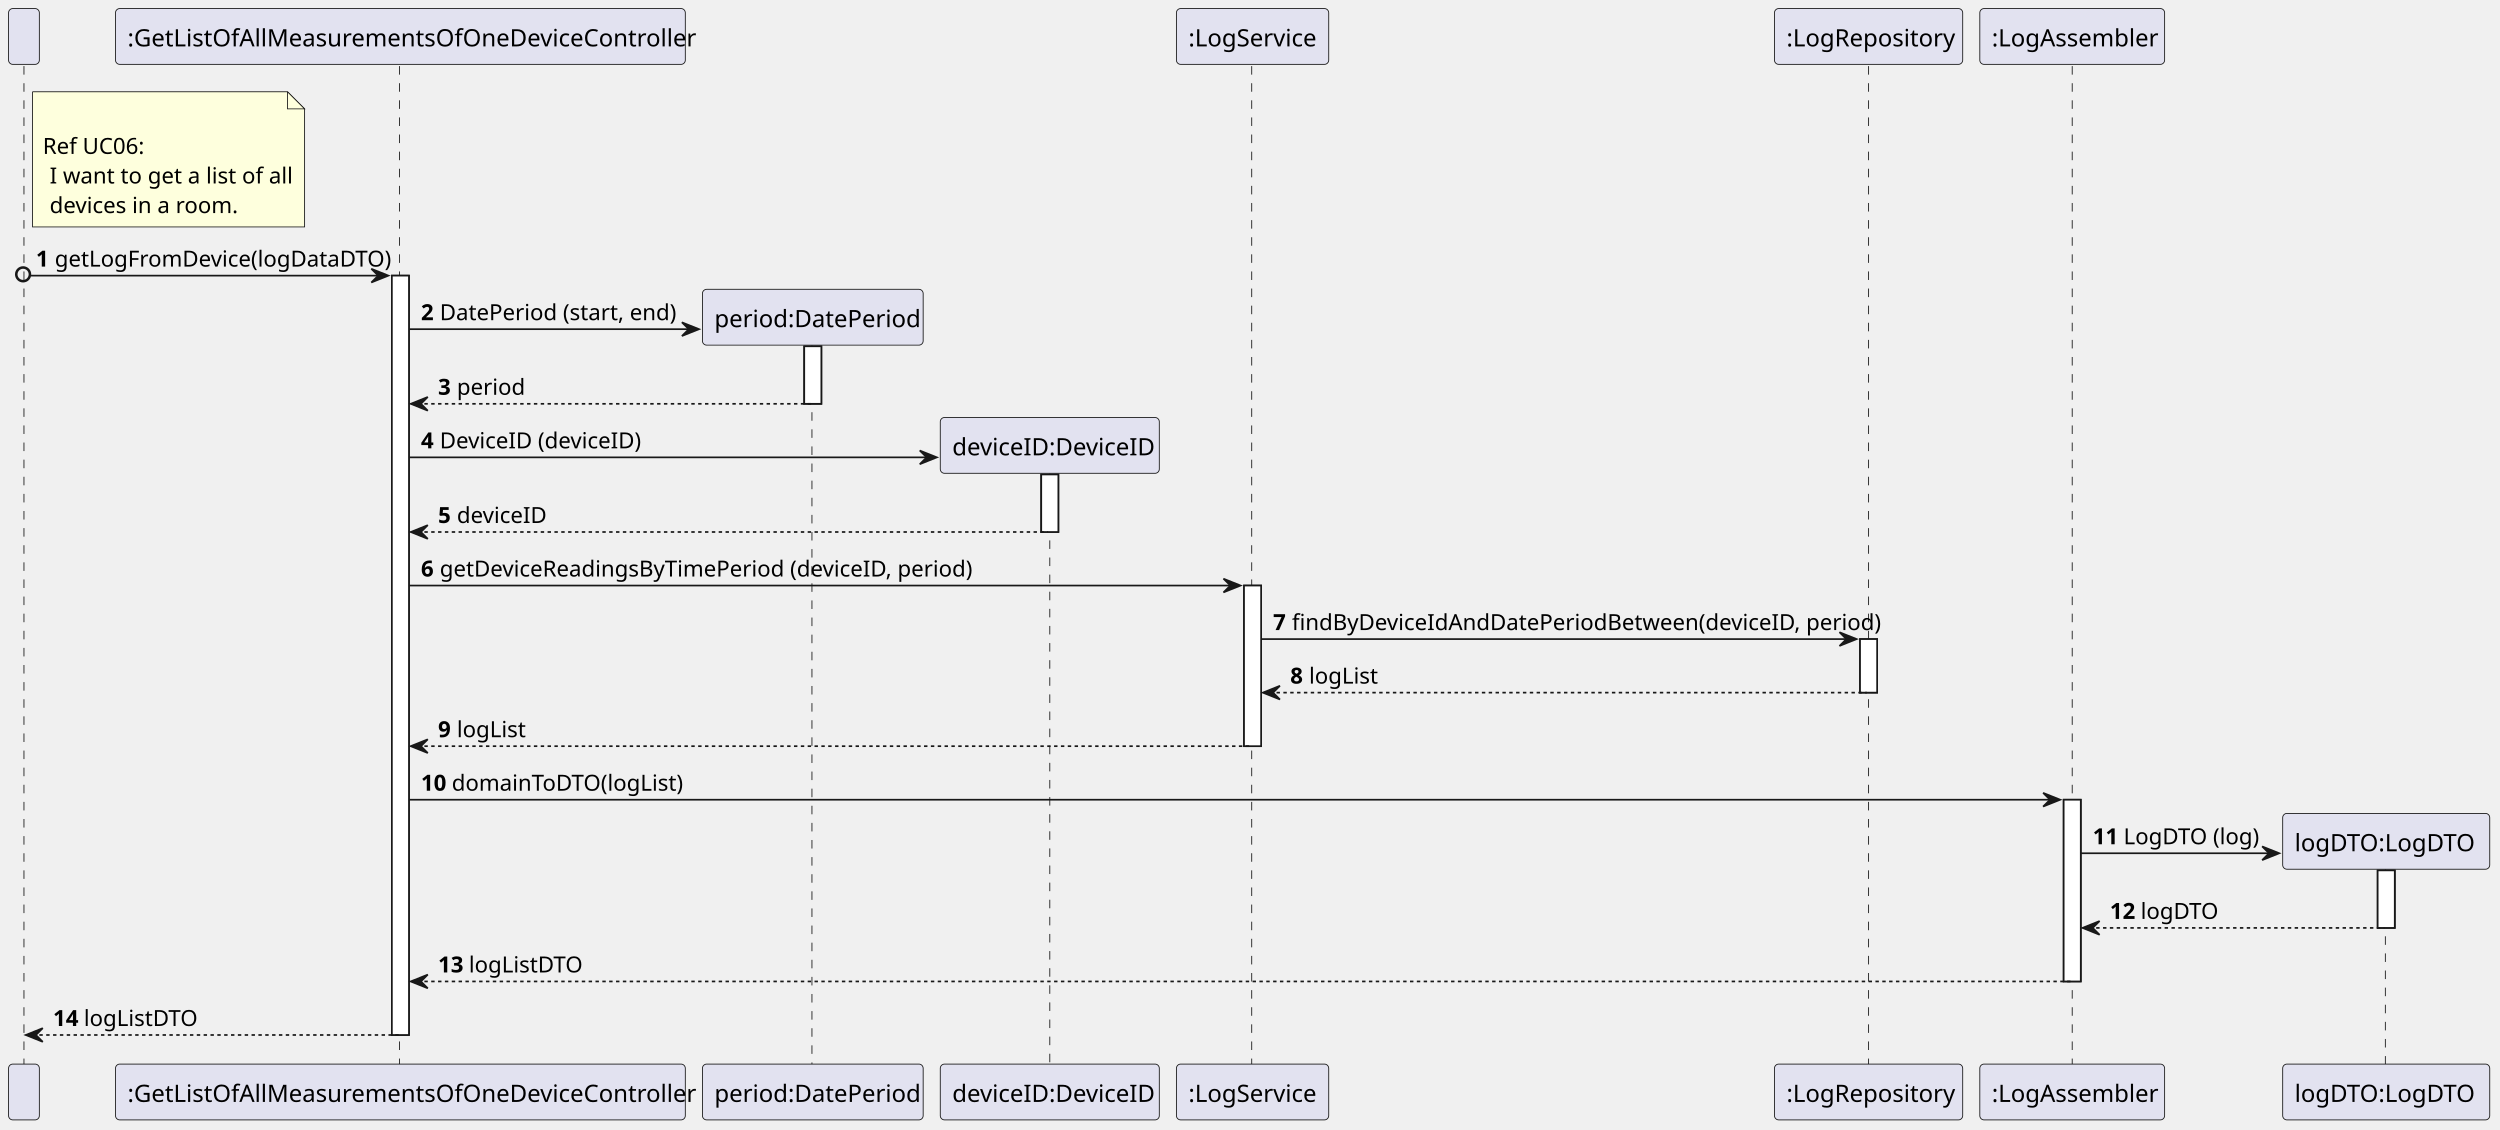
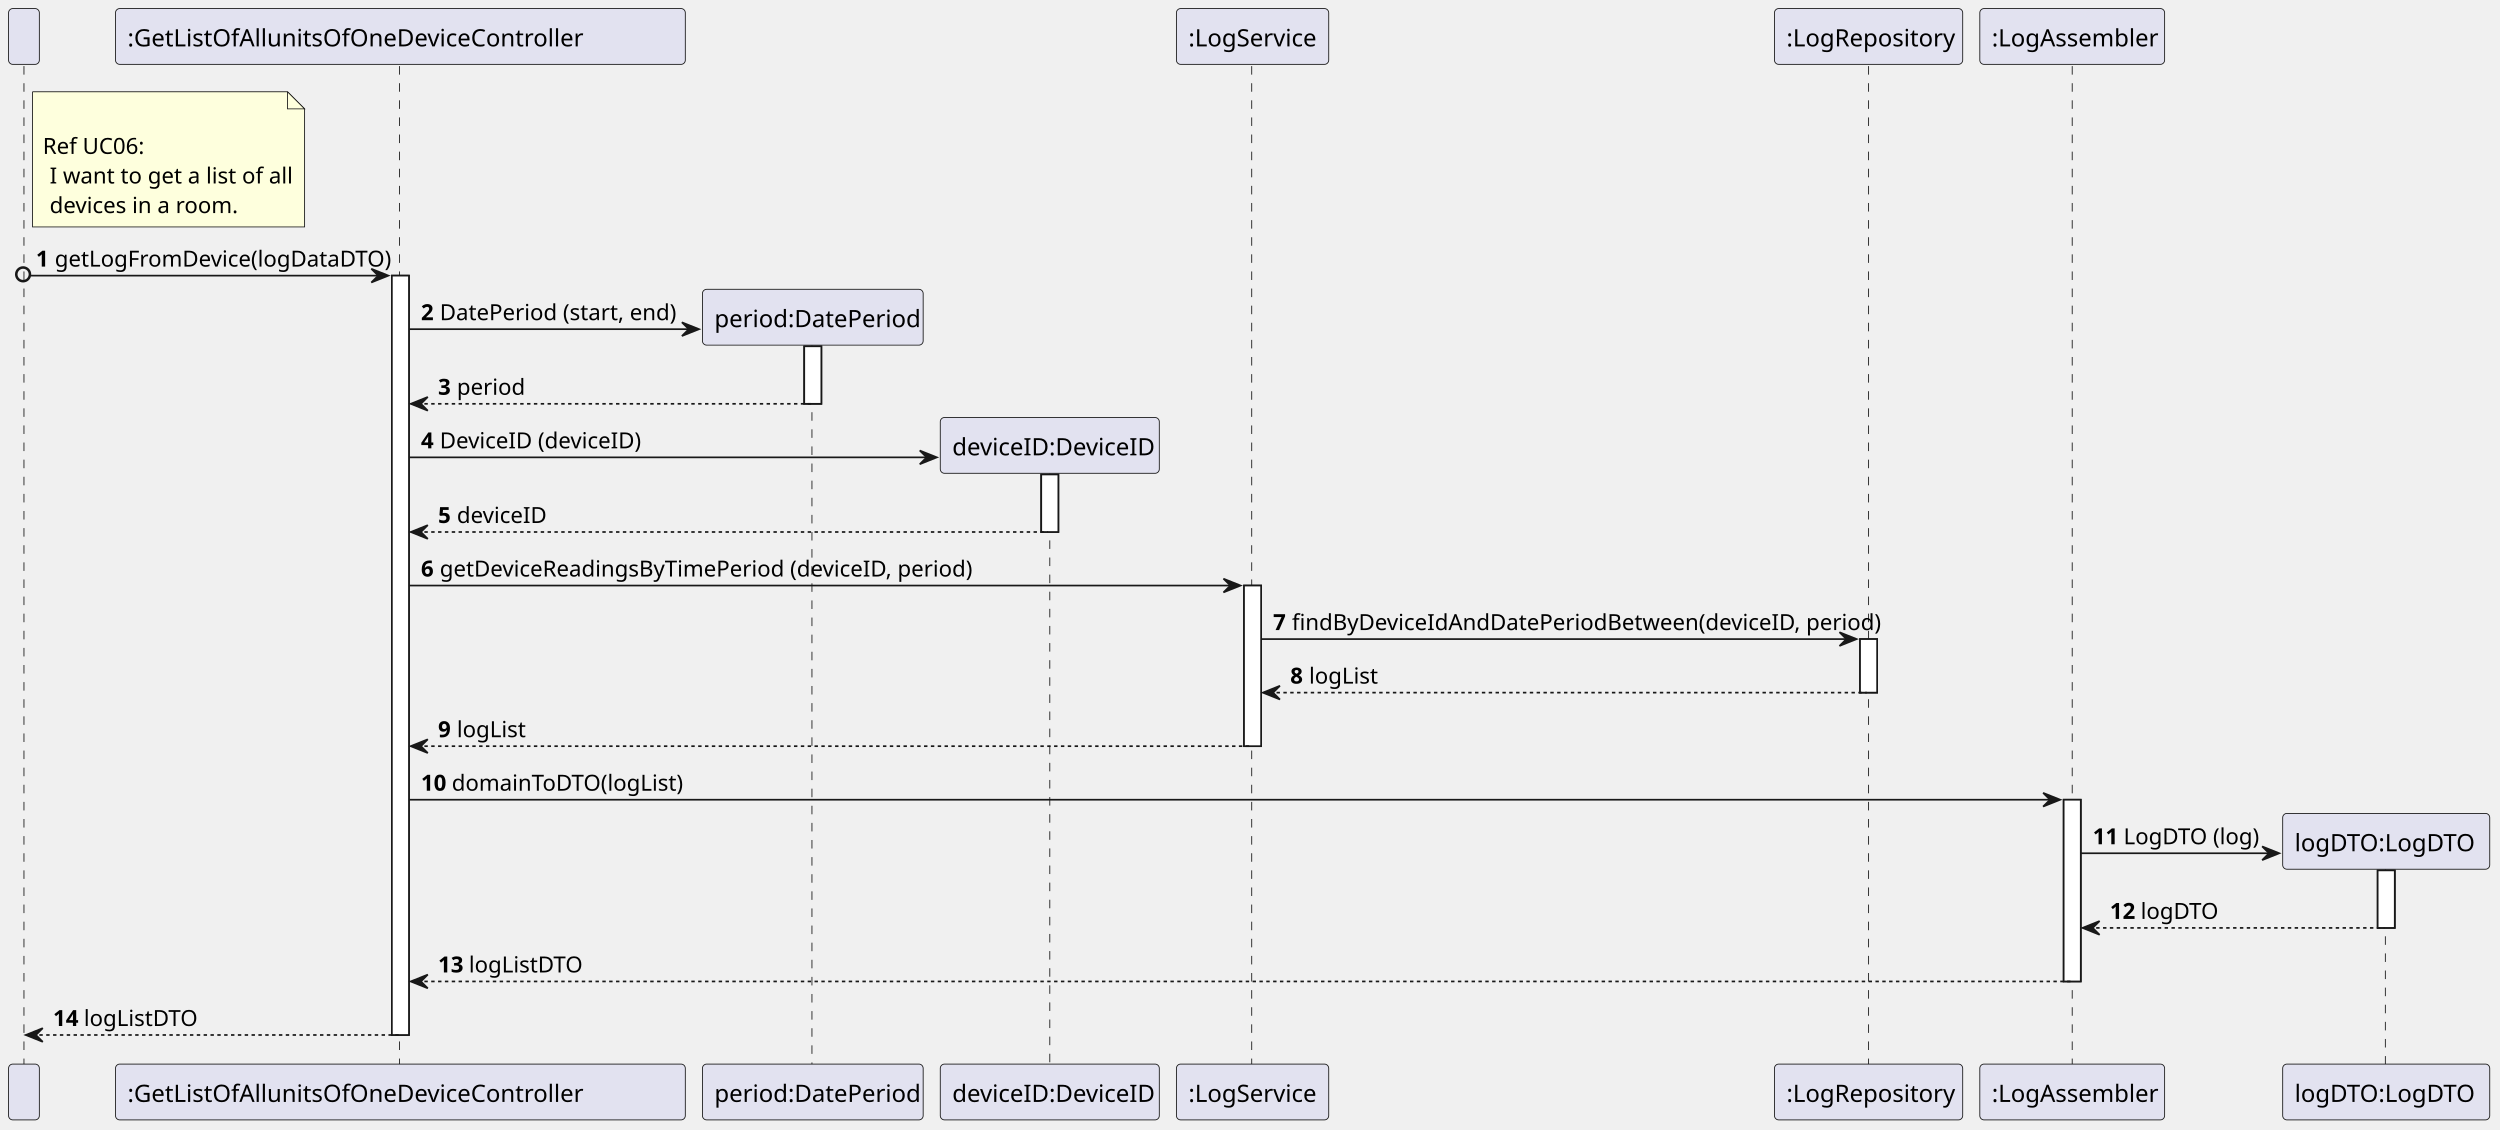
<svg xmlns="http://www.w3.org/2000/svg" contentStyleType="text/css" height="660px" preserveAspectRatio="none" style="width:1461px;height:660px;background:#FFFFFF;" version="1.1" viewBox="0 0 1461 660" width="1461px" zoomAndPan="magnify">
  <defs />
  <g>
    <rect fill="#FFFFFF" height="443.773" style="stroke:#181818;stroke-width:1.0;" width="10" x="229" y="161.076" />
    <rect fill="#FFFFFF" height="33.621" style="stroke:#181818;stroke-width:1.0;" width="10" x="470" y="202.367" />
    <rect fill="#FFFFFF" height="33.621" style="stroke:#181818;stroke-width:1.0;" width="10" x="608.5" y="277.279" />
    <rect fill="#FFFFFF" height="93.873" style="stroke:#181818;stroke-width:1.0;" width="10" x="727" y="342.191" />
    <rect fill="#FFFFFF" height="31.291" style="stroke:#181818;stroke-width:1.0;" width="10" x="1087" y="373.482" />
    <rect fill="#FFFFFF" height="106.203" style="stroke:#181818;stroke-width:1.0;" width="10" x="1206" y="467.356" />
    <rect fill="#FFFFFF" height="33.621" style="stroke:#181818;stroke-width:1.0;" width="10" x="1389.5" y="508.647" />
    <line style="stroke:#181818;stroke-width:0.5;stroke-dasharray:5.0,5.0;" x1="14" x2="14" y1="38.621" y2="622.85" />
    <line style="stroke:#181818;stroke-width:0.5;stroke-dasharray:5.0,5.0;" x1="233.5" x2="233.5" y1="38.621" y2="622.85" />
    <line style="stroke:#181818;stroke-width:0.5;stroke-dasharray:5.0,5.0;" x1="474.5" x2="474.5" y1="200.887" y2="622.85" />
    <line style="stroke:#181818;stroke-width:0.5;stroke-dasharray:5.0,5.0;" x1="613.5" x2="613.5" y1="275.799" y2="622.85" />
    <line style="stroke:#181818;stroke-width:0.5;stroke-dasharray:5.0,5.0;" x1="731.5" x2="731.5" y1="38.621" y2="622.85" />
    <line style="stroke:#181818;stroke-width:0.5;stroke-dasharray:5.0,5.0;" x1="1092" x2="1092" y1="38.621" y2="622.85" />
    <line style="stroke:#181818;stroke-width:0.5;stroke-dasharray:5.0,5.0;" x1="1211" x2="1211" y1="38.621" y2="622.85" />
    <line style="stroke:#181818;stroke-width:0.5;stroke-dasharray:5.0,5.0;" x1="1394" x2="1394" y1="507.166" y2="622.85" />
    <rect fill="#E2E2F0" height="32.621" rx="2.5" ry="2.5" style="stroke:#181818;stroke-width:0.5;" width="18" x="5" y="5" />
-     <text fill="#000000" font-family="sans-serif" font-size="14" lengthAdjust="spacing" textLength="4" x="12" y="27.107"> </text>
+     <text fill="#000000" font-family="sans-serif" font-size="14" lengthAdjust="spacing" textLength="4" x="12" y="27.107"> 
+         </text>
    <rect fill="#E2E2F0" height="32.621" rx="2.5" ry="2.5" style="stroke:#181818;stroke-width:0.5;" width="18" x="5" y="621.85" />
-     <text fill="#000000" font-family="sans-serif" font-size="14" lengthAdjust="spacing" textLength="4" x="12" y="643.957"> </text>
+     <text fill="#000000" font-family="sans-serif" font-size="14" lengthAdjust="spacing" textLength="4" x="12" y="643.957"> 
+         </text>
    <rect fill="#E2E2F0" height="32.621" rx="2.5" ry="2.5" style="stroke:#181818;stroke-width:0.5;" width="333" x="67.5" y="5" />
-     <text fill="#000000" font-family="sans-serif" font-size="14" lengthAdjust="spacing" textLength="319" x="74.5" y="27.107">:GetListOfAllMeasurementsOfOneDeviceController</text>
+     <text fill="#000000" font-family="sans-serif" font-size="14" lengthAdjust="spacing" textLength="319" x="74.5" y="27.107">:GetListOfAllunitsOfOneDeviceController
+         </text>
    <rect fill="#E2E2F0" height="32.621" rx="2.5" ry="2.5" style="stroke:#181818;stroke-width:0.5;" width="333" x="67.5" y="621.85" />
-     <text fill="#000000" font-family="sans-serif" font-size="14" lengthAdjust="spacing" textLength="319" x="74.5" y="643.957">:GetListOfAllMeasurementsOfOneDeviceController</text>
+     <text fill="#000000" font-family="sans-serif" font-size="14" lengthAdjust="spacing" textLength="319" x="74.5" y="643.957">:GetListOfAllunitsOfOneDeviceController
+         </text>
    <rect fill="#E2E2F0" height="32.621" rx="2.5" ry="2.5" style="stroke:#181818;stroke-width:0.5;" width="129" x="410.5" y="621.85" />
-     <text fill="#000000" font-family="sans-serif" font-size="14" lengthAdjust="spacing" textLength="115" x="417.5" y="643.957">period:DatePeriod</text>
+     <text fill="#000000" font-family="sans-serif" font-size="14" lengthAdjust="spacing" textLength="115" x="417.5" y="643.957">period:DatePeriod
+         </text>
    <rect fill="#E2E2F0" height="32.621" rx="2.5" ry="2.5" style="stroke:#181818;stroke-width:0.5;" width="128" x="549.5" y="621.85" />
-     <text fill="#000000" font-family="sans-serif" font-size="14" lengthAdjust="spacing" textLength="114" x="556.5" y="643.957">deviceID:DeviceID</text>
+     <text fill="#000000" font-family="sans-serif" font-size="14" lengthAdjust="spacing" textLength="114" x="556.5" y="643.957">deviceID:DeviceID
+         </text>
    <rect fill="#E2E2F0" height="32.621" rx="2.5" ry="2.5" style="stroke:#181818;stroke-width:0.5;" width="89" x="687.5" y="5" />
-     <text fill="#000000" font-family="sans-serif" font-size="14" lengthAdjust="spacing" textLength="75" x="694.5" y="27.107">:LogService</text>
+     <text fill="#000000" font-family="sans-serif" font-size="14" lengthAdjust="spacing" textLength="75" x="694.5" y="27.107">:LogService
+         </text>
    <rect fill="#E2E2F0" height="32.621" rx="2.5" ry="2.5" style="stroke:#181818;stroke-width:0.5;" width="89" x="687.5" y="621.85" />
-     <text fill="#000000" font-family="sans-serif" font-size="14" lengthAdjust="spacing" textLength="75" x="694.5" y="643.957">:LogService</text>
+     <text fill="#000000" font-family="sans-serif" font-size="14" lengthAdjust="spacing" textLength="75" x="694.5" y="643.957">:LogService
+         </text>
    <rect fill="#E2E2F0" height="32.621" rx="2.5" ry="2.5" style="stroke:#181818;stroke-width:0.5;" width="110" x="1037" y="5" />
-     <text fill="#000000" font-family="sans-serif" font-size="14" lengthAdjust="spacing" textLength="96" x="1044" y="27.107">:LogRepository</text>
+     <text fill="#000000" font-family="sans-serif" font-size="14" lengthAdjust="spacing" textLength="96" x="1044" y="27.107">:LogRepository
+         </text>
    <rect fill="#E2E2F0" height="32.621" rx="2.5" ry="2.5" style="stroke:#181818;stroke-width:0.5;" width="110" x="1037" y="621.85" />
-     <text fill="#000000" font-family="sans-serif" font-size="14" lengthAdjust="spacing" textLength="96" x="1044" y="643.957">:LogRepository</text>
+     <text fill="#000000" font-family="sans-serif" font-size="14" lengthAdjust="spacing" textLength="96" x="1044" y="643.957">:LogRepository
+         </text>
    <rect fill="#E2E2F0" height="32.621" rx="2.5" ry="2.5" style="stroke:#181818;stroke-width:0.5;" width="108" x="1157" y="5" />
-     <text fill="#000000" font-family="sans-serif" font-size="14" lengthAdjust="spacing" textLength="94" x="1164" y="27.107">:LogAssembler</text>
+     <text fill="#000000" font-family="sans-serif" font-size="14" lengthAdjust="spacing" textLength="94" x="1164" y="27.107">:LogAssembler
+         </text>
    <rect fill="#E2E2F0" height="32.621" rx="2.5" ry="2.5" style="stroke:#181818;stroke-width:0.5;" width="108" x="1157" y="621.85" />
-     <text fill="#000000" font-family="sans-serif" font-size="14" lengthAdjust="spacing" textLength="94" x="1164" y="643.957">:LogAssembler</text>
+     <text fill="#000000" font-family="sans-serif" font-size="14" lengthAdjust="spacing" textLength="94" x="1164" y="643.957">:LogAssembler
+         </text>
    <rect fill="#E2E2F0" height="32.621" rx="2.5" ry="2.5" style="stroke:#181818;stroke-width:0.5;" width="121" x="1334" y="621.85" />
-     <text fill="#000000" font-family="sans-serif" font-size="14" lengthAdjust="spacing" textLength="107" x="1341" y="643.957">logDTO:LogDTO</text>
+     <text fill="#000000" font-family="sans-serif" font-size="14" lengthAdjust="spacing" textLength="107" x="1341" y="643.957">logDTO:LogDTO
+         </text>
    <rect fill="#FFFFFF" height="443.773" style="stroke:#181818;stroke-width:1.0;" width="10" x="229" y="161.076" />
    <rect fill="#FFFFFF" height="33.621" style="stroke:#181818;stroke-width:1.0;" width="10" x="470" y="202.367" />
    <rect fill="#FFFFFF" height="33.621" style="stroke:#181818;stroke-width:1.0;" width="10" x="608.5" y="277.279" />
    <rect fill="#FFFFFF" height="93.873" style="stroke:#181818;stroke-width:1.0;" width="10" x="727" y="342.191" />
    <rect fill="#FFFFFF" height="31.291" style="stroke:#181818;stroke-width:1.0;" width="10" x="1087" y="373.482" />
    <rect fill="#FFFFFF" height="106.203" style="stroke:#181818;stroke-width:1.0;" width="10" x="1206" y="467.356" />
    <rect fill="#FFFFFF" height="33.621" style="stroke:#181818;stroke-width:1.0;" width="10" x="1389.5" y="508.647" />
    <path d="M19,53.621 L19,132.621 L178,132.621 L178,63.621 L168,53.621 L19,53.621 " fill="#FEFFDD" style="stroke:#181818;stroke-width:0.5;" />
    <path d="M168,53.621 L168,63.621 L178,63.621 L168,53.621 " fill="#FEFFDD" style="stroke:#181818;stroke-width:0.5;" />
-     <text fill="#000000" font-family="sans-serif" font-size="13" lengthAdjust="spacing" textLength="4" x="25" y="72.649"> </text>
-     <text fill="#000000" font-family="sans-serif" font-size="13" lengthAdjust="spacing" textLength="59" x="25" y="89.94">Ref UC06:</text>
-     <text fill="#000000" font-family="sans-serif" font-size="13" lengthAdjust="spacing" textLength="134" x="29" y="107.231">I want to get a list of all</text>
-     <text fill="#000000" font-family="sans-serif" font-size="13" lengthAdjust="spacing" textLength="105" x="29" y="124.522">devices in a room.</text>
+     <text fill="#000000" font-family="sans-serif" font-size="13" lengthAdjust="spacing" textLength="4" x="25" y="72.649"> 
+         </text>
+     <text fill="#000000" font-family="sans-serif" font-size="13" lengthAdjust="spacing" textLength="59" x="25" y="89.94">Ref UC06:
+         </text>
+     <text fill="#000000" font-family="sans-serif" font-size="13" lengthAdjust="spacing" textLength="134" x="29" y="107.231">I want to get a list of all
+         </text>
+     <text fill="#000000" font-family="sans-serif" font-size="13" lengthAdjust="spacing" textLength="105" x="29" y="124.522">devices in a room.
+         </text>
    <ellipse cx="13.5" cy="160.326" fill="none" rx="4" ry="4" style="stroke:#181818;stroke-width:1.5;" />
    <polygon fill="#181818" points="217,157.076,227,161.076,217,165.076,221,161.076" style="stroke:#181818;stroke-width:1.0;" />
    <line style="stroke:#181818;stroke-width:1.0;" x1="18" x2="223" y1="161.076" y2="161.076" />
-     <text fill="#000000" font-family="sans-serif" font-size="13" font-weight="bold" lengthAdjust="spacing" textLength="7" x="21" y="155.814">1</text>
-     <text fill="#000000" font-family="sans-serif" font-size="13" lengthAdjust="spacing" textLength="185" x="32" y="155.814">getLogFromDevice(logDataDTO)</text>
+     <text fill="#000000" font-family="sans-serif" font-size="13" font-weight="bold" lengthAdjust="spacing" textLength="7" x="21" y="155.814">1
+         </text>
+     <text fill="#000000" font-family="sans-serif" font-size="13" lengthAdjust="spacing" textLength="185" x="32" y="155.814">getLogFromDevice(logDataDTO)
+         </text>
    <polygon fill="#181818" points="398.5,188.367,408.5,192.367,398.5,196.367,402.5,192.367" style="stroke:#181818;stroke-width:1.0;" />
    <line style="stroke:#181818;stroke-width:1.0;" x1="239" x2="404.5" y1="192.367" y2="192.367" />
-     <text fill="#000000" font-family="sans-serif" font-size="13" font-weight="bold" lengthAdjust="spacing" textLength="7" x="246" y="187.105">2</text>
-     <text fill="#000000" font-family="sans-serif" font-size="13" lengthAdjust="spacing" textLength="131" x="257" y="187.105">DatePeriod (start, end)</text>
+     <text fill="#000000" font-family="sans-serif" font-size="13" font-weight="bold" lengthAdjust="spacing" textLength="7" x="246" y="187.105">2
+         </text>
+     <text fill="#000000" font-family="sans-serif" font-size="13" lengthAdjust="spacing" textLength="131" x="257" y="187.105">DatePeriod (start, end)
+         </text>
    <rect fill="#E2E2F0" height="32.621" rx="2.5" ry="2.5" style="stroke:#181818;stroke-width:0.5;" width="129" x="410.5" y="169.076" />
-     <text fill="#000000" font-family="sans-serif" font-size="14" lengthAdjust="spacing" textLength="115" x="417.5" y="191.184">period:DatePeriod</text>
+     <text fill="#000000" font-family="sans-serif" font-size="14" lengthAdjust="spacing" textLength="115" x="417.5" y="191.184">period:DatePeriod
+         </text>
    <polygon fill="#181818" points="250,231.988,240,235.988,250,239.988,246,235.988" style="stroke:#181818;stroke-width:1.0;" />
    <line style="stroke:#181818;stroke-width:1.0;stroke-dasharray:2.0,2.0;" x1="244" x2="474" y1="235.988" y2="235.988" />
-     <text fill="#000000" font-family="sans-serif" font-size="13" font-weight="bold" lengthAdjust="spacing" textLength="7" x="256" y="230.726">3</text>
-     <text fill="#000000" font-family="sans-serif" font-size="13" lengthAdjust="spacing" textLength="35" x="267" y="230.726">period</text>
+     <text fill="#000000" font-family="sans-serif" font-size="13" font-weight="bold" lengthAdjust="spacing" textLength="7" x="256" y="230.726">3
+         </text>
+     <text fill="#000000" font-family="sans-serif" font-size="13" lengthAdjust="spacing" textLength="35" x="267" y="230.726">period
+         </text>
    <polygon fill="#181818" points="537.5,263.279,547.5,267.279,537.5,271.279,541.5,267.279" style="stroke:#181818;stroke-width:1.0;" />
    <line style="stroke:#181818;stroke-width:1.0;" x1="239" x2="543.5" y1="267.279" y2="267.279" />
-     <text fill="#000000" font-family="sans-serif" font-size="13" font-weight="bold" lengthAdjust="spacing" textLength="7" x="246" y="262.017">4</text>
-     <text fill="#000000" font-family="sans-serif" font-size="13" lengthAdjust="spacing" textLength="110" x="257" y="262.017">DeviceID (deviceID)</text>
+     <text fill="#000000" font-family="sans-serif" font-size="13" font-weight="bold" lengthAdjust="spacing" textLength="7" x="246" y="262.017">4
+         </text>
+     <text fill="#000000" font-family="sans-serif" font-size="13" lengthAdjust="spacing" textLength="110" x="257" y="262.017">DeviceID (deviceID)
+         </text>
    <rect fill="#E2E2F0" height="32.621" rx="2.5" ry="2.5" style="stroke:#181818;stroke-width:0.5;" width="128" x="549.5" y="243.988" />
-     <text fill="#000000" font-family="sans-serif" font-size="14" lengthAdjust="spacing" textLength="114" x="556.5" y="266.096">deviceID:DeviceID</text>
+     <text fill="#000000" font-family="sans-serif" font-size="14" lengthAdjust="spacing" textLength="114" x="556.5" y="266.096">deviceID:DeviceID
+         </text>
    <polygon fill="#181818" points="250,306.9,240,310.9,250,314.9,246,310.9" style="stroke:#181818;stroke-width:1.0;" />
    <line style="stroke:#181818;stroke-width:1.0;stroke-dasharray:2.0,2.0;" x1="244" x2="612.5" y1="310.9" y2="310.9" />
-     <text fill="#000000" font-family="sans-serif" font-size="13" font-weight="bold" lengthAdjust="spacing" textLength="7" x="256" y="305.638">5</text>
-     <text fill="#000000" font-family="sans-serif" font-size="13" lengthAdjust="spacing" textLength="48" x="267" y="305.638">deviceID</text>
+     <text fill="#000000" font-family="sans-serif" font-size="13" font-weight="bold" lengthAdjust="spacing" textLength="7" x="256" y="305.638">5
+         </text>
+     <text fill="#000000" font-family="sans-serif" font-size="13" lengthAdjust="spacing" textLength="48" x="267" y="305.638">deviceID
+         </text>
    <polygon fill="#181818" points="715,338.191,725,342.191,715,346.191,719,342.191" style="stroke:#181818;stroke-width:1.0;" />
    <line style="stroke:#181818;stroke-width:1.0;" x1="239" x2="721" y1="342.191" y2="342.191" />
-     <text fill="#000000" font-family="sans-serif" font-size="13" font-weight="bold" lengthAdjust="spacing" textLength="7" x="246" y="336.929">6</text>
-     <text fill="#000000" font-family="sans-serif" font-size="13" lengthAdjust="spacing" textLength="294" x="257" y="336.929">getDeviceReadingsByTimePeriod (deviceID, period)</text>
+     <text fill="#000000" font-family="sans-serif" font-size="13" font-weight="bold" lengthAdjust="spacing" textLength="7" x="246" y="336.929">6
+         </text>
+     <text fill="#000000" font-family="sans-serif" font-size="13" lengthAdjust="spacing" textLength="294" x="257" y="336.929">getDeviceReadingsByTimePeriod (deviceID, period)
+         </text>
    <polygon fill="#181818" points="1075,369.482,1085,373.482,1075,377.482,1079,373.482" style="stroke:#181818;stroke-width:1.0;" />
    <line style="stroke:#181818;stroke-width:1.0;" x1="737" x2="1081" y1="373.482" y2="373.482" />
-     <text fill="#000000" font-family="sans-serif" font-size="13" font-weight="bold" lengthAdjust="spacing" textLength="7" x="744" y="368.22">7</text>
-     <text fill="#000000" font-family="sans-serif" font-size="13" lengthAdjust="spacing" textLength="320" x="755" y="368.22">findByDeviceIdAndDatePeriodBetween(deviceID, period)</text>
+     <text fill="#000000" font-family="sans-serif" font-size="13" font-weight="bold" lengthAdjust="spacing" textLength="7" x="744" y="368.22">7
+         </text>
+     <text fill="#000000" font-family="sans-serif" font-size="13" lengthAdjust="spacing" textLength="320" x="755" y="368.22">findByDeviceIdAndDatePeriodBetween(deviceID, period)
+         </text>
    <polygon fill="#181818" points="748,400.773,738,404.773,748,408.773,744,404.773" style="stroke:#181818;stroke-width:1.0;" />
    <line style="stroke:#181818;stroke-width:1.0;stroke-dasharray:2.0,2.0;" x1="742" x2="1091" y1="404.773" y2="404.773" />
-     <text fill="#000000" font-family="sans-serif" font-size="13" font-weight="bold" lengthAdjust="spacing" textLength="7" x="754" y="399.511">8</text>
-     <text fill="#000000" font-family="sans-serif" font-size="13" lengthAdjust="spacing" textLength="38" x="765" y="399.511">logList</text>
+     <text fill="#000000" font-family="sans-serif" font-size="13" font-weight="bold" lengthAdjust="spacing" textLength="7" x="754" y="399.511">8
+         </text>
+     <text fill="#000000" font-family="sans-serif" font-size="13" lengthAdjust="spacing" textLength="38" x="765" y="399.511">logList
+         </text>
    <polygon fill="#181818" points="250,432.065,240,436.065,250,440.065,246,436.065" style="stroke:#181818;stroke-width:1.0;" />
    <line style="stroke:#181818;stroke-width:1.0;stroke-dasharray:2.0,2.0;" x1="244" x2="731" y1="436.065" y2="436.065" />
-     <text fill="#000000" font-family="sans-serif" font-size="13" font-weight="bold" lengthAdjust="spacing" textLength="7" x="256" y="430.802">9</text>
-     <text fill="#000000" font-family="sans-serif" font-size="13" lengthAdjust="spacing" textLength="38" x="267" y="430.802">logList</text>
+     <text fill="#000000" font-family="sans-serif" font-size="13" font-weight="bold" lengthAdjust="spacing" textLength="7" x="256" y="430.802">9
+         </text>
+     <text fill="#000000" font-family="sans-serif" font-size="13" lengthAdjust="spacing" textLength="38" x="267" y="430.802">logList
+         </text>
    <polygon fill="#181818" points="1194,463.356,1204,467.356,1194,471.356,1198,467.356" style="stroke:#181818;stroke-width:1.0;" />
    <line style="stroke:#181818;stroke-width:1.0;" x1="239" x2="1200" y1="467.356" y2="467.356" />
-     <text fill="#000000" font-family="sans-serif" font-size="13" font-weight="bold" lengthAdjust="spacing" textLength="14" x="246" y="462.093">10</text>
-     <text fill="#000000" font-family="sans-serif" font-size="13" lengthAdjust="spacing" textLength="128" x="264" y="462.093">domainToDTO(logList)</text>
+     <text fill="#000000" font-family="sans-serif" font-size="13" font-weight="bold" lengthAdjust="spacing" textLength="14" x="246" y="462.093">10
+         </text>
+     <text fill="#000000" font-family="sans-serif" font-size="13" lengthAdjust="spacing" textLength="128" x="264" y="462.093">domainToDTO(logList)
+         </text>
    <polygon fill="#181818" points="1322,494.647,1332,498.647,1322,502.647,1326,498.647" style="stroke:#181818;stroke-width:1.0;" />
    <line style="stroke:#181818;stroke-width:1.0;" x1="1216" x2="1328" y1="498.647" y2="498.647" />
-     <text fill="#000000" font-family="sans-serif" font-size="13" font-weight="bold" lengthAdjust="spacing" textLength="14" x="1223" y="493.384">11</text>
-     <text fill="#000000" font-family="sans-serif" font-size="13" lengthAdjust="spacing" textLength="76" x="1241" y="493.384">LogDTO (log)</text>
+     <text fill="#000000" font-family="sans-serif" font-size="13" font-weight="bold" lengthAdjust="spacing" textLength="14" x="1223" y="493.384">11
+         </text>
+     <text fill="#000000" font-family="sans-serif" font-size="13" lengthAdjust="spacing" textLength="76" x="1241" y="493.384">LogDTO (log)
+         </text>
    <rect fill="#E2E2F0" height="32.621" rx="2.5" ry="2.5" style="stroke:#181818;stroke-width:0.5;" width="121" x="1334" y="475.356" />
-     <text fill="#000000" font-family="sans-serif" font-size="14" lengthAdjust="spacing" textLength="107" x="1341" y="497.463">logDTO:LogDTO</text>
+     <text fill="#000000" font-family="sans-serif" font-size="14" lengthAdjust="spacing" textLength="107" x="1341" y="497.463">logDTO:LogDTO
+         </text>
    <polygon fill="#181818" points="1227,538.268,1217,542.268,1227,546.268,1223,542.268" style="stroke:#181818;stroke-width:1.0;" />
    <line style="stroke:#181818;stroke-width:1.0;stroke-dasharray:2.0,2.0;" x1="1221" x2="1393.5" y1="542.268" y2="542.268" />
-     <text fill="#000000" font-family="sans-serif" font-size="13" font-weight="bold" lengthAdjust="spacing" textLength="14" x="1233" y="537.005">12</text>
-     <text fill="#000000" font-family="sans-serif" font-size="13" lengthAdjust="spacing" textLength="43" x="1251" y="537.005">logDTO</text>
+     <text fill="#000000" font-family="sans-serif" font-size="13" font-weight="bold" lengthAdjust="spacing" textLength="14" x="1233" y="537.005">12
+         </text>
+     <text fill="#000000" font-family="sans-serif" font-size="13" lengthAdjust="spacing" textLength="43" x="1251" y="537.005">logDTO
+         </text>
    <polygon fill="#181818" points="250,569.559,240,573.559,250,577.559,246,573.559" style="stroke:#181818;stroke-width:1.0;" />
    <line style="stroke:#181818;stroke-width:1.0;stroke-dasharray:2.0,2.0;" x1="244" x2="1210" y1="573.559" y2="573.559" />
-     <text fill="#000000" font-family="sans-serif" font-size="13" font-weight="bold" lengthAdjust="spacing" textLength="14" x="256" y="568.296">13</text>
-     <text fill="#000000" font-family="sans-serif" font-size="13" lengthAdjust="spacing" textLength="64" x="274" y="568.296">logListDTO</text>
+     <text fill="#000000" font-family="sans-serif" font-size="13" font-weight="bold" lengthAdjust="spacing" textLength="14" x="256" y="568.296">13
+         </text>
+     <text fill="#000000" font-family="sans-serif" font-size="13" lengthAdjust="spacing" textLength="64" x="274" y="568.296">logListDTO
+         </text>
    <polygon fill="#181818" points="25,600.85,15,604.85,25,608.85,21,604.85" style="stroke:#181818;stroke-width:1.0;" />
    <line style="stroke:#181818;stroke-width:1.0;stroke-dasharray:2.0,2.0;" x1="19" x2="233" y1="604.85" y2="604.85" />
-     <text fill="#000000" font-family="sans-serif" font-size="13" font-weight="bold" lengthAdjust="spacing" textLength="14" x="31" y="599.587">14</text>
-     <text fill="#000000" font-family="sans-serif" font-size="13" lengthAdjust="spacing" textLength="64" x="49" y="599.587">logListDTO</text>
+     <text fill="#000000" font-family="sans-serif" font-size="13" font-weight="bold" lengthAdjust="spacing" textLength="14" x="31" y="599.587">14
+         </text>
+     <text fill="#000000" font-family="sans-serif" font-size="13" lengthAdjust="spacing" textLength="64" x="49" y="599.587">logListDTO
+         </text>
  </g>
</svg>
